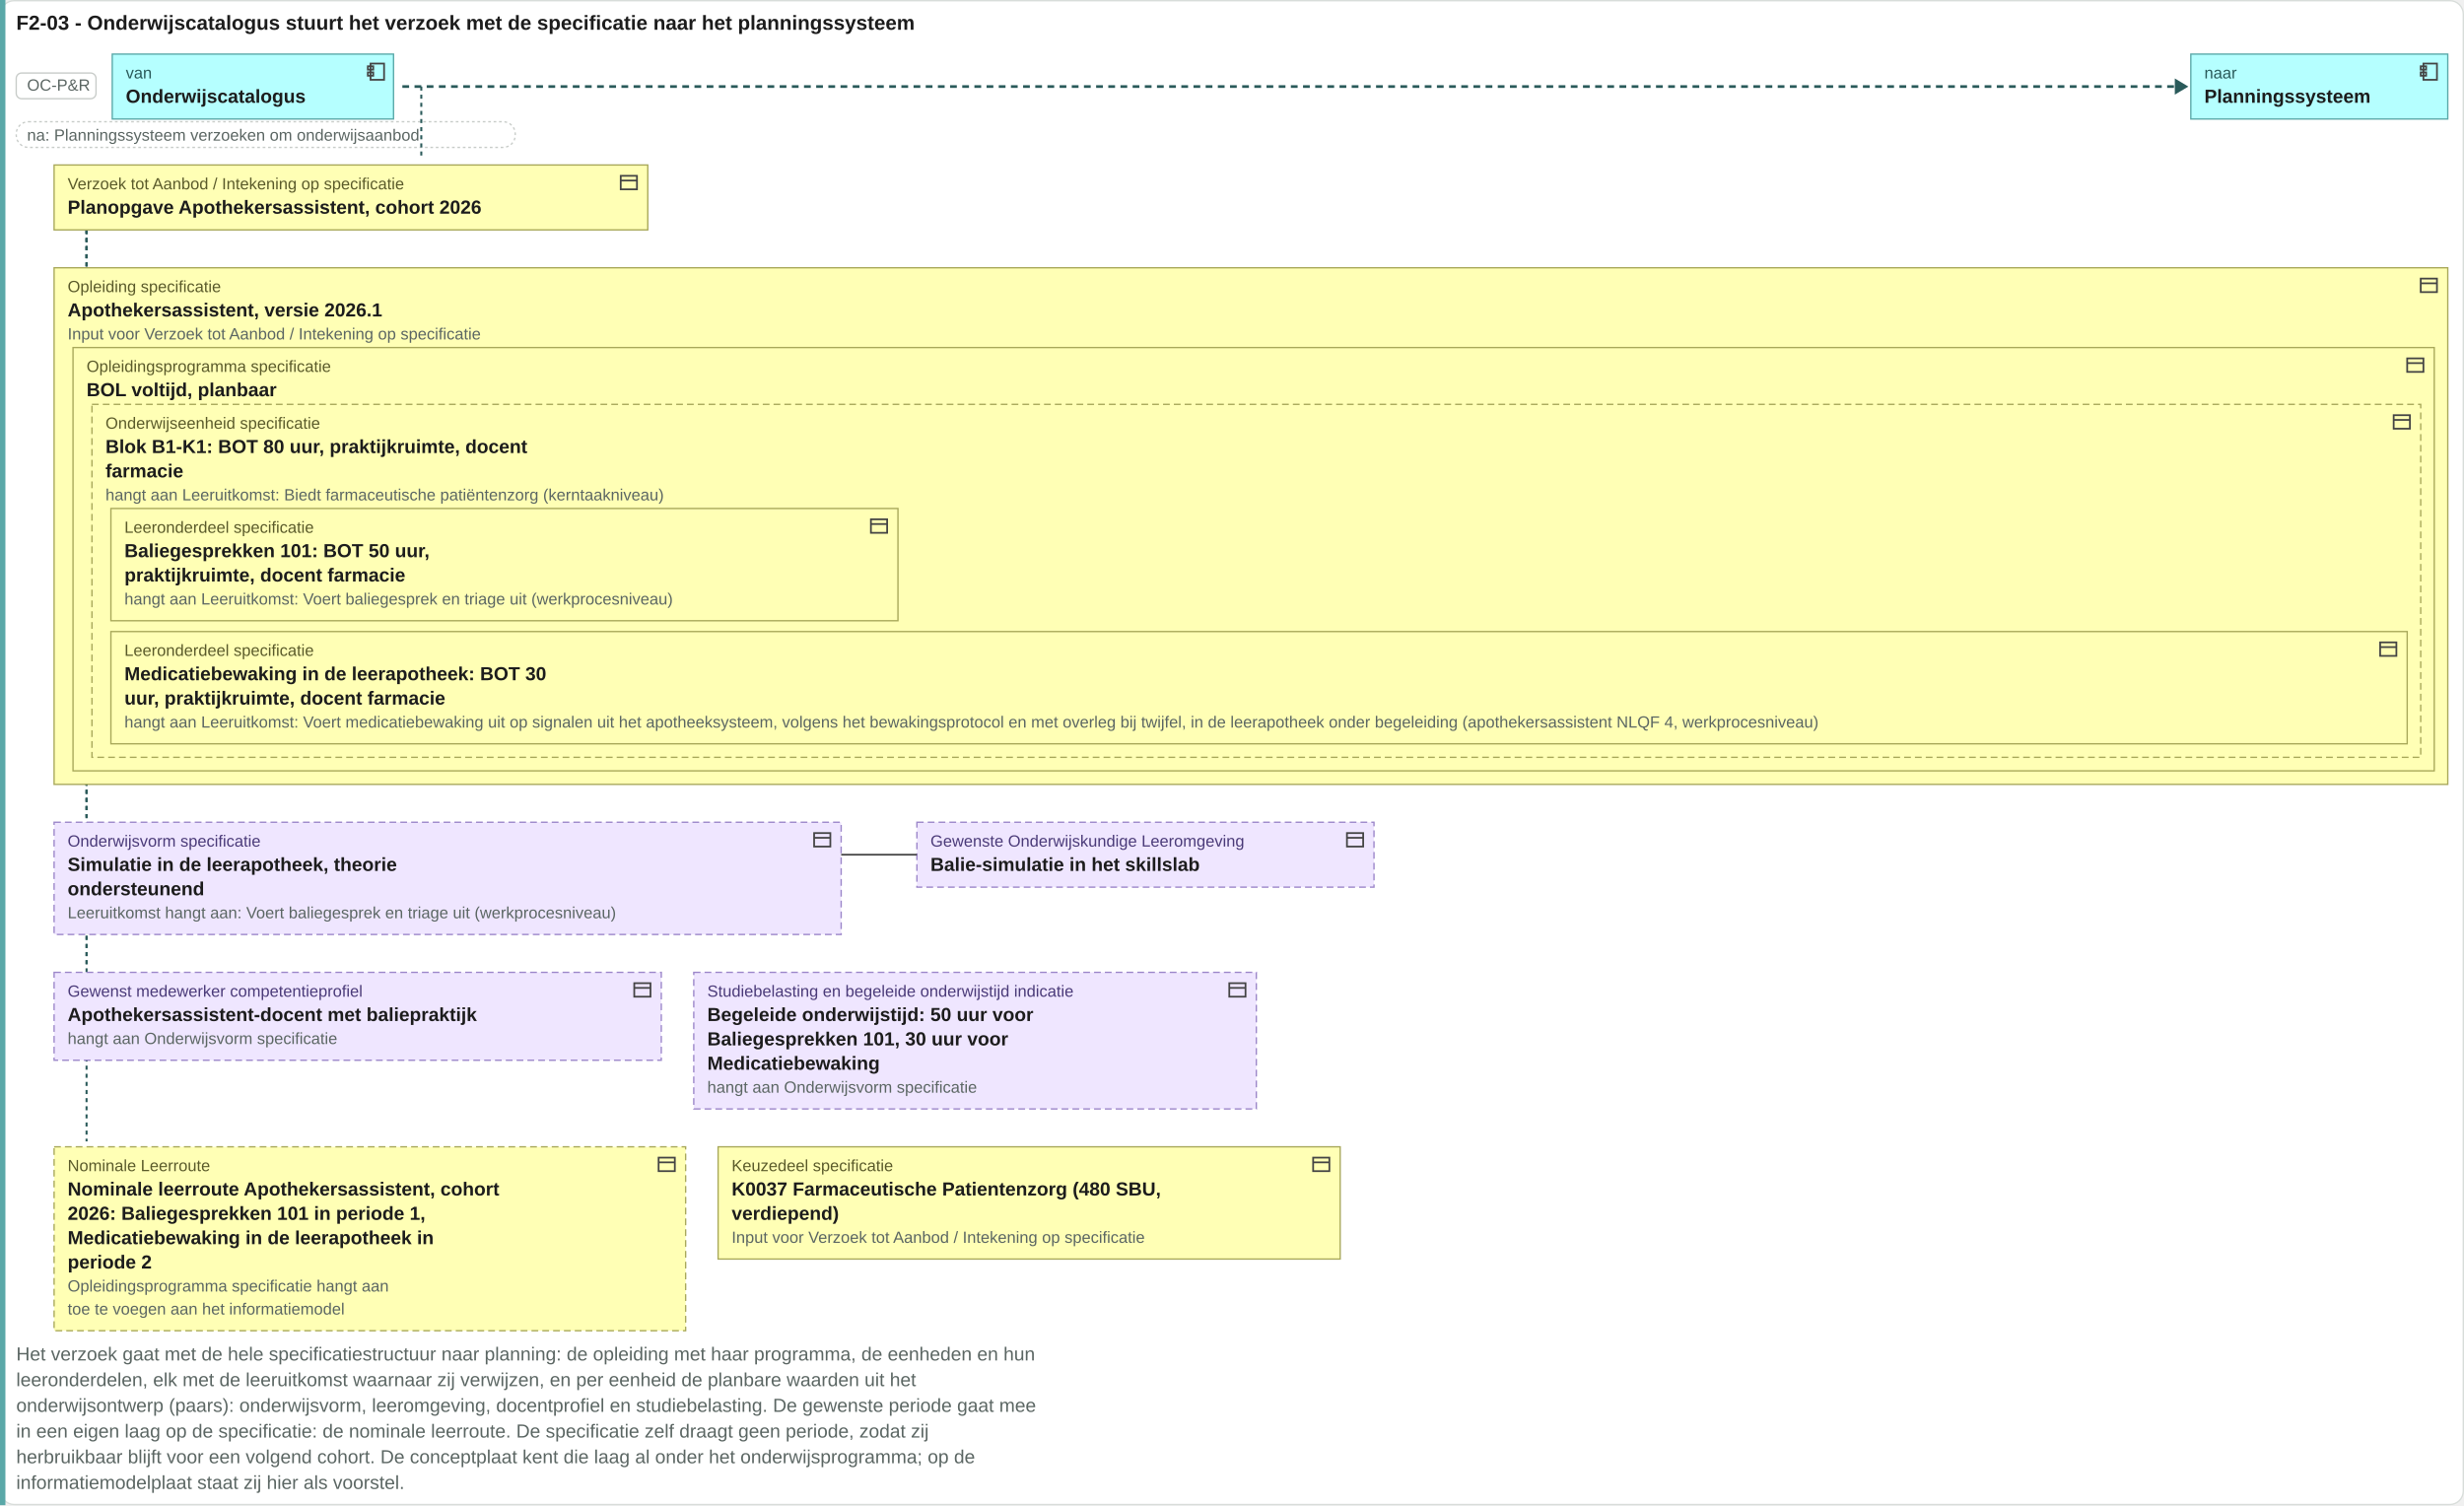
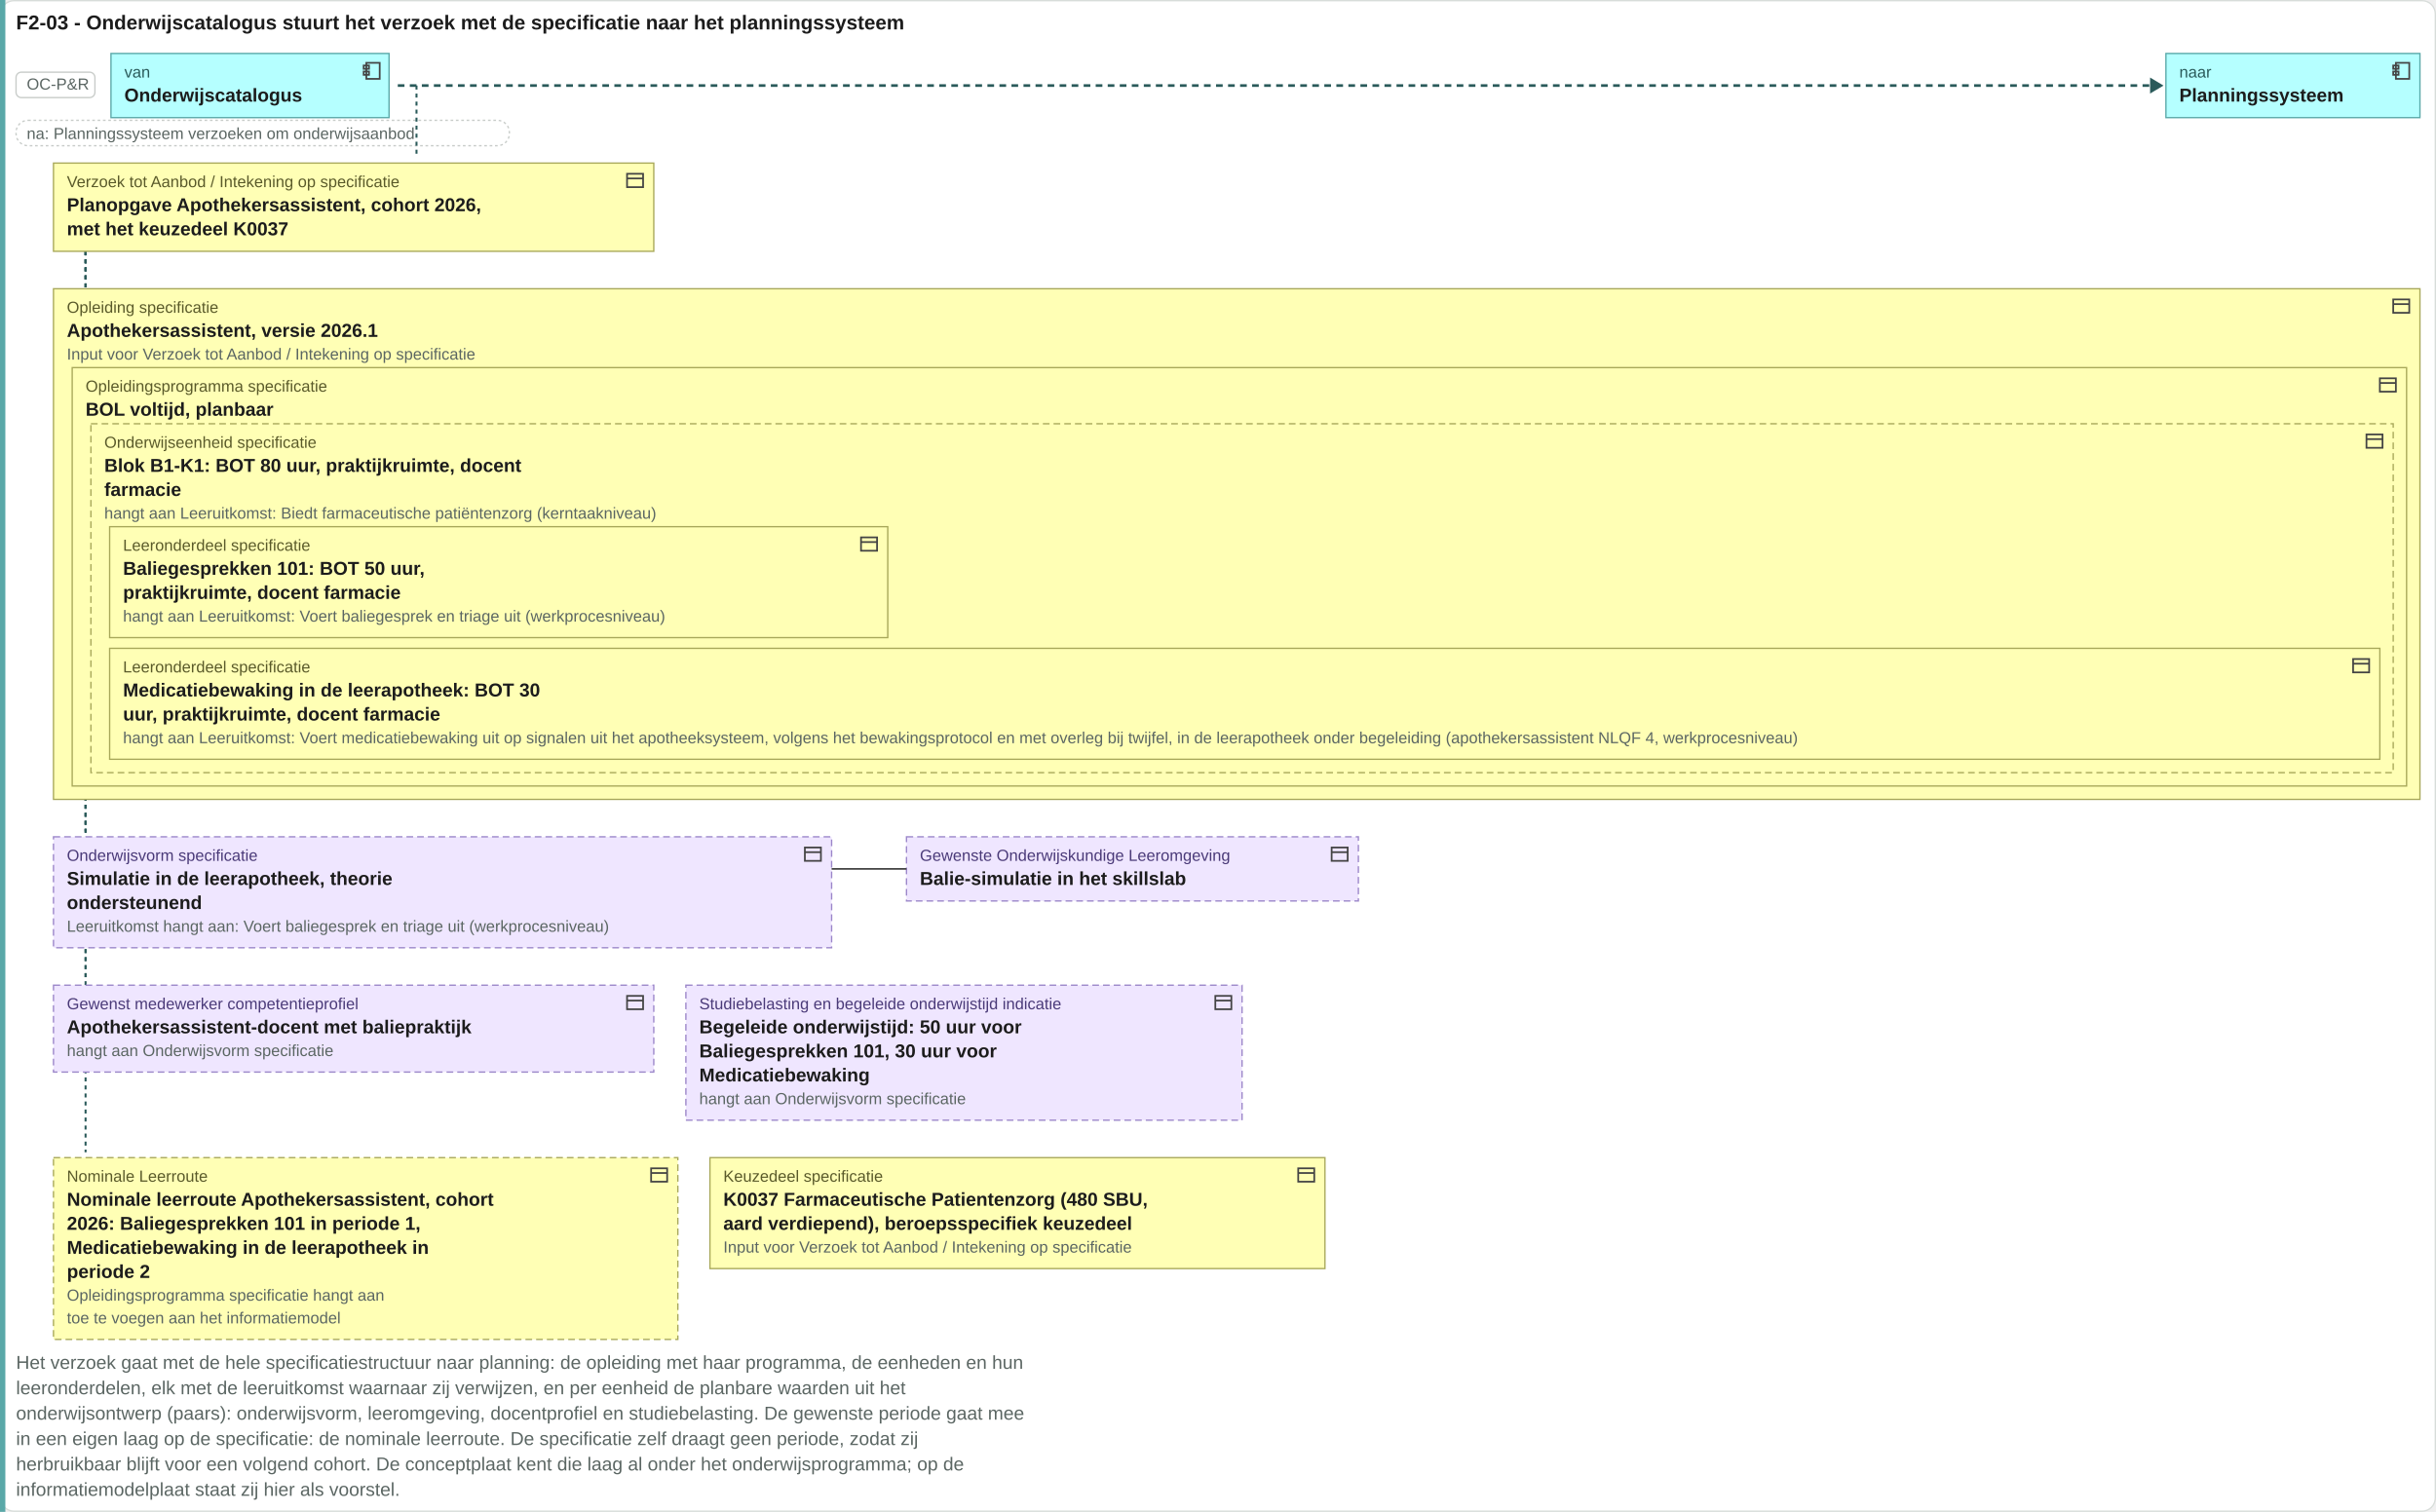
- <svg xmlns="http://www.w3.org/2000/svg" viewBox="0 0 1822 1113" width="1822" height="1113">
-   <rect x="0.5" y="0.5" width="1821" height="1112" rx="10" fill="#ffffff" stroke="#d8ddda" />
+ <svg xmlns="http://www.w3.org/2000/svg" viewBox="0 0 1822 1131" width="1822" height="1131">
+   <rect x="0.5" y="0.5" width="1821" height="1130" rx="10" fill="#ffffff" stroke="#d8ddda" />
  <text x="12" y="22" font-family="Arial, Helvetica, sans-serif" font-size="15" font-weight="bold" fill="#1c1c1c" text-anchor="start">F2-03 - Onderwijscatalogus stuurt het verzoek met de specificatie naar het planningssysteem</text>
-   <rect x="0" y="0" width="4" height="1113" fill="#5aa8a8" />
+   <rect x="0" y="0" width="4" height="1131" fill="#5aa8a8" />
  <rect x="12" y="54" width="59" height="19" rx="4" fill="#ffffff" stroke="#c8ccc9" />
  <text x="20" y="67" font-family="Arial, Helvetica, sans-serif" font-size="12" fill="#5b6663" text-anchor="start">OC-P&amp;R</text>
  <rect x="83" y="40" width="208" height="48" rx="0" fill="#b5ffff" stroke="#5aa8a8" />
  <g transform="translate(270,45)" fill="none" stroke="#444" stroke-width="1.3">
    <rect x="4" y="2" width="10" height="12" />
    <rect x="2" y="4" width="4" height="2.5" />
    <rect x="2" y="8.5" width="4" height="2.5" />
  </g>
  <text x="93" y="58" font-family="Arial, Helvetica, sans-serif" font-size="12" fill="#2a5a5a" text-anchor="start">van</text>
  <text x="93" y="76" font-family="Arial, Helvetica, sans-serif" font-size="14" font-weight="bold" fill="#1c1c1c" text-anchor="start">Onderwijscatalogus</text>
  <path d="M297.52 64H1610.16" stroke="#2a5a5a" stroke-width="2" stroke-dasharray="5 4" />
  <path d="M1608.16 58l10 6-10 6z" fill="#2a5a5a" />
  <rect x="1620" y="40" width="190" height="48" rx="0" fill="#b5ffff" stroke="#5aa8a8" />
  <g transform="translate(1788,45)" fill="none" stroke="#444" stroke-width="1.3">
    <rect x="4" y="2" width="10" height="12" />
    <rect x="2" y="4" width="4" height="2.5" />
    <rect x="2" y="8.5" width="4" height="2.5" />
  </g>
  <text x="1630" y="58" font-family="Arial, Helvetica, sans-serif" font-size="12" fill="#2a5a5a" text-anchor="start">naar</text>
  <text x="1630" y="76" font-family="Arial, Helvetica, sans-serif" font-size="14" font-weight="bold" fill="#1c1c1c" text-anchor="start">Planningssysteem</text>
  <rect x="12" y="90" width="369" height="19" rx="9" fill="#ffffff" stroke="#c8ccc9" stroke-dasharray="2 2" />
  <text x="20" y="104" font-family="Arial, Helvetica, sans-serif" font-size="12" fill="#5b6663" text-anchor="start">na: Planningssysteem verzoeken om onderwijsaanbod</text>
  <path d="M311.52 64V118" stroke="#2a5a5a" stroke-width="1.5" stroke-dasharray="3 3" />
-   <path d="M64 122V194" stroke="#2a5a5a" stroke-width="1.5" stroke-dasharray="3 3" />
-   <path d="M64 122V604" stroke="#2a5a5a" stroke-width="1.5" stroke-dasharray="3 3" />
-   <path d="M64 122V715" stroke="#2a5a5a" stroke-width="1.5" stroke-dasharray="3 3" />
-   <path d="M64 122V844" stroke="#2a5a5a" stroke-width="1.5" stroke-dasharray="3 3" />
-   <rect x="40" y="122" width="439" height="48" rx="0" fill="#ffffb5" stroke="#a8a85a" />
-   <g transform="translate(457,127)" fill="none" stroke="#444" stroke-width="1.3">
+   <path d="M64 122V212" stroke="#2a5a5a" stroke-width="1.5" stroke-dasharray="3 3" />
+   <path d="M64 122V622" stroke="#2a5a5a" stroke-width="1.5" stroke-dasharray="3 3" />
+   <path d="M64 122V733" stroke="#2a5a5a" stroke-width="1.5" stroke-dasharray="3 3" />
+   <path d="M64 122V862" stroke="#2a5a5a" stroke-width="1.5" stroke-dasharray="3 3" />
+   <rect x="40" y="122" width="449" height="66" rx="0" fill="#ffffb5" stroke="#a8a85a" />
+   <g transform="translate(467,127)" fill="none" stroke="#444" stroke-width="1.3">
    <rect x="2" y="3" width="12" height="10" />
    <path d="M2 6.5h12" />
  </g>
  <text x="50" y="140" font-family="Arial, Helvetica, sans-serif" font-size="12" fill="#5a5a2a" text-anchor="start">Verzoek tot Aanbod / Intekening op specificatie</text>
-   <text x="50" y="158" font-family="Arial, Helvetica, sans-serif" font-size="14" font-weight="bold" fill="#1c1c1c" text-anchor="start">Planopgave Apothekersassistent, cohort 2026</text>
-   <rect x="40" y="198" width="1770" height="382" rx="0" fill="#ffffb5" stroke="#a8a85a" />
-   <g transform="translate(1788,203)" fill="none" stroke="#444" stroke-width="1.3">
+   <text x="50" y="158" font-family="Arial, Helvetica, sans-serif" font-size="14" font-weight="bold" fill="#1c1c1c" text-anchor="start">Planopgave Apothekersassistent, cohort 2026,</text>
+   <text x="50" y="176" font-family="Arial, Helvetica, sans-serif" font-size="14" font-weight="bold" fill="#1c1c1c" text-anchor="start">met het keuzedeel K0037</text>
+   <rect x="40" y="216" width="1770" height="382" rx="0" fill="#ffffb5" stroke="#a8a85a" />
+   <g transform="translate(1788,221)" fill="none" stroke="#444" stroke-width="1.3">
    <rect x="2" y="3" width="12" height="10" />
    <path d="M2 6.5h12" />
  </g>
-   <text x="50" y="216" font-family="Arial, Helvetica, sans-serif" font-size="12" fill="#5a5a2a" text-anchor="start">Opleiding specificatie</text>
-   <rect x="54" y="257" width="1746" height="313" rx="0" fill="#ffffb5" stroke="#a8a85a" />
-   <g transform="translate(1778,262)" fill="none" stroke="#444" stroke-width="1.3">
+   <text x="50" y="234" font-family="Arial, Helvetica, sans-serif" font-size="12" fill="#5a5a2a" text-anchor="start">Opleiding specificatie</text>
+   <rect x="54" y="275" width="1746" height="313" rx="0" fill="#ffffb5" stroke="#a8a85a" />
+   <g transform="translate(1778,280)" fill="none" stroke="#444" stroke-width="1.3">
    <rect x="2" y="3" width="12" height="10" />
    <path d="M2 6.5h12" />
  </g>
-   <text x="64" y="275" font-family="Arial, Helvetica, sans-serif" font-size="12" fill="#5a5a2a" text-anchor="start">Opleidingsprogramma specificatie</text>
-   <rect x="68" y="299" width="1722" height="261" rx="0" fill="#ffffb5" stroke="#a8a85a" stroke-dasharray="5 3" />
-   <g transform="translate(1768,304)" fill="none" stroke="#444" stroke-width="1.3">
+   <text x="64" y="293" font-family="Arial, Helvetica, sans-serif" font-size="12" fill="#5a5a2a" text-anchor="start">Opleidingsprogramma specificatie</text>
+   <rect x="68" y="317" width="1722" height="261" rx="0" fill="#ffffb5" stroke="#a8a85a" stroke-dasharray="5 3" />
+   <g transform="translate(1768,322)" fill="none" stroke="#444" stroke-width="1.3">
    <rect x="2" y="3" width="12" height="10" />
    <path d="M2 6.5h12" />
  </g>
-   <text x="78" y="317" font-family="Arial, Helvetica, sans-serif" font-size="12" fill="#5a5a2a" text-anchor="start">Onderwijseenheid specificatie</text>
-   <rect x="82" y="376" width="582" height="83" rx="0" fill="#ffffb5" stroke="#a8a85a" />
-   <g transform="translate(642,381)" fill="none" stroke="#444" stroke-width="1.3">
+   <text x="78" y="335" font-family="Arial, Helvetica, sans-serif" font-size="12" fill="#5a5a2a" text-anchor="start">Onderwijseenheid specificatie</text>
+   <rect x="82" y="394" width="582" height="83" rx="0" fill="#ffffb5" stroke="#a8a85a" />
+   <g transform="translate(642,399)" fill="none" stroke="#444" stroke-width="1.3">
    <rect x="2" y="3" width="12" height="10" />
    <path d="M2 6.5h12" />
  </g>
-   <text x="92" y="394" font-family="Arial, Helvetica, sans-serif" font-size="12" fill="#5a5a2a" text-anchor="start">Leeronderdeel specificatie</text>
-   <text x="92" y="412" font-family="Arial, Helvetica, sans-serif" font-size="14" font-weight="bold" fill="#1c1c1c" text-anchor="start">Baliegesprekken 101: BOT 50 uur,</text>
-   <text x="92" y="430" font-family="Arial, Helvetica, sans-serif" font-size="14" font-weight="bold" fill="#1c1c1c" text-anchor="start">praktijkruimte, docent farmacie</text>
-   <text x="92" y="447" font-family="Arial, Helvetica, sans-serif" font-size="12" fill="#5b6663" text-anchor="start">hangt aan Leeruitkomst: Voert baliegesprek en triage uit (werkprocesniveau)</text>
-   <rect x="82" y="467" width="1698" height="83" rx="0" fill="#ffffb5" stroke="#a8a85a" />
-   <g transform="translate(1758,472)" fill="none" stroke="#444" stroke-width="1.3">
+   <text x="92" y="412" font-family="Arial, Helvetica, sans-serif" font-size="12" fill="#5a5a2a" text-anchor="start">Leeronderdeel specificatie</text>
+   <text x="92" y="430" font-family="Arial, Helvetica, sans-serif" font-size="14" font-weight="bold" fill="#1c1c1c" text-anchor="start">Baliegesprekken 101: BOT 50 uur,</text>
+   <text x="92" y="448" font-family="Arial, Helvetica, sans-serif" font-size="14" font-weight="bold" fill="#1c1c1c" text-anchor="start">praktijkruimte, docent farmacie</text>
+   <text x="92" y="465" font-family="Arial, Helvetica, sans-serif" font-size="12" fill="#5b6663" text-anchor="start">hangt aan Leeruitkomst: Voert baliegesprek en triage uit (werkprocesniveau)</text>
+   <rect x="82" y="485" width="1698" height="83" rx="0" fill="#ffffb5" stroke="#a8a85a" />
+   <g transform="translate(1758,490)" fill="none" stroke="#444" stroke-width="1.3">
    <rect x="2" y="3" width="12" height="10" />
    <path d="M2 6.5h12" />
  </g>
-   <text x="92" y="485" font-family="Arial, Helvetica, sans-serif" font-size="12" fill="#5a5a2a" text-anchor="start">Leeronderdeel specificatie</text>
-   <text x="92" y="503" font-family="Arial, Helvetica, sans-serif" font-size="14" font-weight="bold" fill="#1c1c1c" text-anchor="start">Medicatiebewaking in de leerapotheek: BOT 30</text>
-   <text x="92" y="521" font-family="Arial, Helvetica, sans-serif" font-size="14" font-weight="bold" fill="#1c1c1c" text-anchor="start">uur, praktijkruimte, docent farmacie</text>
-   <text x="92" y="538" font-family="Arial, Helvetica, sans-serif" font-size="12" fill="#5b6663" text-anchor="start">hangt aan Leeruitkomst: Voert medicatiebewaking uit op signalen uit het apotheeksysteem, volgens het bewakingsprotocol en met overleg bij twijfel, in de leerapotheek onder begeleiding (apothekersassistent NLQF 4, werkprocesniveau)</text>
-   <text x="78" y="335" font-family="Arial, Helvetica, sans-serif" font-size="14" font-weight="bold" fill="#1c1c1c" text-anchor="start">Blok B1-K1: BOT 80 uur, praktijkruimte, docent</text>
-   <text x="78" y="353" font-family="Arial, Helvetica, sans-serif" font-size="14" font-weight="bold" fill="#1c1c1c" text-anchor="start">farmacie</text>
-   <text x="78" y="370" font-family="Arial, Helvetica, sans-serif" font-size="12" fill="#5b6663" text-anchor="start">hangt aan Leeruitkomst: Biedt farmaceutische patiëntenzorg (kerntaakniveau)</text>
-   <text x="64" y="293" font-family="Arial, Helvetica, sans-serif" font-size="14" font-weight="bold" fill="#1c1c1c" text-anchor="start">BOL voltijd, planbaar</text>
-   <text x="50" y="234" font-family="Arial, Helvetica, sans-serif" font-size="14" font-weight="bold" fill="#1c1c1c" text-anchor="start">Apothekersassistent, versie 2026.1</text>
-   <text x="50" y="251" font-family="Arial, Helvetica, sans-serif" font-size="12" fill="#5b6663" text-anchor="start">Input voor Verzoek tot Aanbod / Intekening op specificatie</text>
-   <rect x="40" y="608" width="582" height="83" rx="0" fill="#efe6ff" stroke="#9b86c9" stroke-dasharray="5 3" />
-   <g transform="translate(600,613)" fill="none" stroke="#444" stroke-width="1.3">
+   <text x="92" y="503" font-family="Arial, Helvetica, sans-serif" font-size="12" fill="#5a5a2a" text-anchor="start">Leeronderdeel specificatie</text>
+   <text x="92" y="521" font-family="Arial, Helvetica, sans-serif" font-size="14" font-weight="bold" fill="#1c1c1c" text-anchor="start">Medicatiebewaking in de leerapotheek: BOT 30</text>
+   <text x="92" y="539" font-family="Arial, Helvetica, sans-serif" font-size="14" font-weight="bold" fill="#1c1c1c" text-anchor="start">uur, praktijkruimte, docent farmacie</text>
+   <text x="92" y="556" font-family="Arial, Helvetica, sans-serif" font-size="12" fill="#5b6663" text-anchor="start">hangt aan Leeruitkomst: Voert medicatiebewaking uit op signalen uit het apotheeksysteem, volgens het bewakingsprotocol en met overleg bij twijfel, in de leerapotheek onder begeleiding (apothekersassistent NLQF 4, werkprocesniveau)</text>
+   <text x="78" y="353" font-family="Arial, Helvetica, sans-serif" font-size="14" font-weight="bold" fill="#1c1c1c" text-anchor="start">Blok B1-K1: BOT 80 uur, praktijkruimte, docent</text>
+   <text x="78" y="371" font-family="Arial, Helvetica, sans-serif" font-size="14" font-weight="bold" fill="#1c1c1c" text-anchor="start">farmacie</text>
+   <text x="78" y="388" font-family="Arial, Helvetica, sans-serif" font-size="12" fill="#5b6663" text-anchor="start">hangt aan Leeruitkomst: Biedt farmaceutische patiëntenzorg (kerntaakniveau)</text>
+   <text x="64" y="311" font-family="Arial, Helvetica, sans-serif" font-size="14" font-weight="bold" fill="#1c1c1c" text-anchor="start">BOL voltijd, planbaar</text>
+   <text x="50" y="252" font-family="Arial, Helvetica, sans-serif" font-size="14" font-weight="bold" fill="#1c1c1c" text-anchor="start">Apothekersassistent, versie 2026.1</text>
+   <text x="50" y="269" font-family="Arial, Helvetica, sans-serif" font-size="12" fill="#5b6663" text-anchor="start">Input voor Verzoek tot Aanbod / Intekening op specificatie</text>
+   <rect x="40" y="626" width="582" height="83" rx="0" fill="#efe6ff" stroke="#9b86c9" stroke-dasharray="5 3" />
+   <g transform="translate(600,631)" fill="none" stroke="#444" stroke-width="1.3">
    <rect x="2" y="3" width="12" height="10" />
    <path d="M2 6.5h12" />
  </g>
-   <text x="50" y="626" font-family="Arial, Helvetica, sans-serif" font-size="12" fill="#4a3a78" text-anchor="start">Onderwijsvorm specificatie</text>
-   <text x="50" y="644" font-family="Arial, Helvetica, sans-serif" font-size="14" font-weight="bold" fill="#1c1c1c" text-anchor="start">Simulatie in de leerapotheek, theorie</text>
-   <text x="50" y="662" font-family="Arial, Helvetica, sans-serif" font-size="14" font-weight="bold" fill="#1c1c1c" text-anchor="start">ondersteunend</text>
-   <text x="50" y="679" font-family="Arial, Helvetica, sans-serif" font-size="12" fill="#5b6663" text-anchor="start">Leeruitkomst hangt aan: Voert baliegesprek en triage uit (werkprocesniveau)</text>
-   <rect x="678" y="608" width="338" height="48" rx="0" fill="#efe6ff" stroke="#9b86c9" stroke-dasharray="5 3" />
-   <g transform="translate(994,613)" fill="none" stroke="#444" stroke-width="1.3">
+   <text x="50" y="644" font-family="Arial, Helvetica, sans-serif" font-size="12" fill="#4a3a78" text-anchor="start">Onderwijsvorm specificatie</text>
+   <text x="50" y="662" font-family="Arial, Helvetica, sans-serif" font-size="14" font-weight="bold" fill="#1c1c1c" text-anchor="start">Simulatie in de leerapotheek, theorie</text>
+   <text x="50" y="680" font-family="Arial, Helvetica, sans-serif" font-size="14" font-weight="bold" fill="#1c1c1c" text-anchor="start">ondersteunend</text>
+   <text x="50" y="697" font-family="Arial, Helvetica, sans-serif" font-size="12" fill="#5b6663" text-anchor="start">Leeruitkomst hangt aan: Voert baliegesprek en triage uit (werkprocesniveau)</text>
+   <rect x="678" y="626" width="338" height="48" rx="0" fill="#efe6ff" stroke="#9b86c9" stroke-dasharray="5 3" />
+   <g transform="translate(994,631)" fill="none" stroke="#444" stroke-width="1.3">
    <rect x="2" y="3" width="12" height="10" />
    <path d="M2 6.5h12" />
  </g>
-   <text x="688" y="626" font-family="Arial, Helvetica, sans-serif" font-size="12" fill="#4a3a78" text-anchor="start">Gewenste Onderwijskundige Leeromgeving</text>
-   <text x="688" y="644" font-family="Arial, Helvetica, sans-serif" font-size="14" font-weight="bold" fill="#1c1c1c" text-anchor="start">Balie-simulatie in het skillslab</text>
-   <path d="M622 632H678" stroke="#444" stroke-width="1.3" fill="none" />
-   <rect x="40" y="719" width="449" height="65" rx="0" fill="#efe6ff" stroke="#9b86c9" stroke-dasharray="5 3" />
-   <g transform="translate(467,724)" fill="none" stroke="#444" stroke-width="1.3">
+   <text x="688" y="644" font-family="Arial, Helvetica, sans-serif" font-size="12" fill="#4a3a78" text-anchor="start">Gewenste Onderwijskundige Leeromgeving</text>
+   <text x="688" y="662" font-family="Arial, Helvetica, sans-serif" font-size="14" font-weight="bold" fill="#1c1c1c" text-anchor="start">Balie-simulatie in het skillslab</text>
+   <path d="M622 650H678" stroke="#444" stroke-width="1.3" fill="none" />
+   <rect x="40" y="737" width="449" height="65" rx="0" fill="#efe6ff" stroke="#9b86c9" stroke-dasharray="5 3" />
+   <g transform="translate(467,742)" fill="none" stroke="#444" stroke-width="1.3">
    <rect x="2" y="3" width="12" height="10" />
    <path d="M2 6.5h12" />
  </g>
-   <text x="50" y="737" font-family="Arial, Helvetica, sans-serif" font-size="12" fill="#4a3a78" text-anchor="start">Gewenst medewerker competentieprofiel</text>
-   <text x="50" y="755" font-family="Arial, Helvetica, sans-serif" font-size="14" font-weight="bold" fill="#1c1c1c" text-anchor="start">Apothekersassistent-docent met baliepraktijk</text>
-   <text x="50" y="772" font-family="Arial, Helvetica, sans-serif" font-size="12" fill="#5b6663" text-anchor="start">hangt aan Onderwijsvorm specificatie</text>
-   <rect x="513" y="719" width="416" height="101" rx="0" fill="#efe6ff" stroke="#9b86c9" stroke-dasharray="5 3" />
-   <g transform="translate(907,724)" fill="none" stroke="#444" stroke-width="1.3">
+   <text x="50" y="755" font-family="Arial, Helvetica, sans-serif" font-size="12" fill="#4a3a78" text-anchor="start">Gewenst medewerker competentieprofiel</text>
+   <text x="50" y="773" font-family="Arial, Helvetica, sans-serif" font-size="14" font-weight="bold" fill="#1c1c1c" text-anchor="start">Apothekersassistent-docent met baliepraktijk</text>
+   <text x="50" y="790" font-family="Arial, Helvetica, sans-serif" font-size="12" fill="#5b6663" text-anchor="start">hangt aan Onderwijsvorm specificatie</text>
+   <rect x="513" y="737" width="416" height="101" rx="0" fill="#efe6ff" stroke="#9b86c9" stroke-dasharray="5 3" />
+   <g transform="translate(907,742)" fill="none" stroke="#444" stroke-width="1.3">
    <rect x="2" y="3" width="12" height="10" />
    <path d="M2 6.5h12" />
  </g>
-   <text x="523" y="737" font-family="Arial, Helvetica, sans-serif" font-size="12" fill="#4a3a78" text-anchor="start">Studiebelasting en begeleide onderwijstijd indicatie</text>
-   <text x="523" y="755" font-family="Arial, Helvetica, sans-serif" font-size="14" font-weight="bold" fill="#1c1c1c" text-anchor="start">Begeleide onderwijstijd: 50 uur voor</text>
-   <text x="523" y="773" font-family="Arial, Helvetica, sans-serif" font-size="14" font-weight="bold" fill="#1c1c1c" text-anchor="start">Baliegesprekken 101, 30 uur voor</text>
-   <text x="523" y="791" font-family="Arial, Helvetica, sans-serif" font-size="14" font-weight="bold" fill="#1c1c1c" text-anchor="start">Medicatiebewaking</text>
-   <text x="523" y="808" font-family="Arial, Helvetica, sans-serif" font-size="12" fill="#5b6663" text-anchor="start">hangt aan Onderwijsvorm specificatie</text>
-   <rect x="40" y="848" width="467" height="136" rx="0" fill="#ffffb5" stroke="#a8a85a" stroke-dasharray="5 3" />
-   <g transform="translate(485,853)" fill="none" stroke="#444" stroke-width="1.3">
+   <text x="523" y="755" font-family="Arial, Helvetica, sans-serif" font-size="12" fill="#4a3a78" text-anchor="start">Studiebelasting en begeleide onderwijstijd indicatie</text>
+   <text x="523" y="773" font-family="Arial, Helvetica, sans-serif" font-size="14" font-weight="bold" fill="#1c1c1c" text-anchor="start">Begeleide onderwijstijd: 50 uur voor</text>
+   <text x="523" y="791" font-family="Arial, Helvetica, sans-serif" font-size="14" font-weight="bold" fill="#1c1c1c" text-anchor="start">Baliegesprekken 101, 30 uur voor</text>
+   <text x="523" y="809" font-family="Arial, Helvetica, sans-serif" font-size="14" font-weight="bold" fill="#1c1c1c" text-anchor="start">Medicatiebewaking</text>
+   <text x="523" y="826" font-family="Arial, Helvetica, sans-serif" font-size="12" fill="#5b6663" text-anchor="start">hangt aan Onderwijsvorm specificatie</text>
+   <rect x="40" y="866" width="467" height="136" rx="0" fill="#ffffb5" stroke="#a8a85a" stroke-dasharray="5 3" />
+   <g transform="translate(485,871)" fill="none" stroke="#444" stroke-width="1.3">
    <rect x="2" y="3" width="12" height="10" />
    <path d="M2 6.5h12" />
  </g>
-   <text x="50" y="866" font-family="Arial, Helvetica, sans-serif" font-size="12" fill="#5a5a2a" text-anchor="start">Nominale Leerroute</text>
-   <text x="50" y="884" font-family="Arial, Helvetica, sans-serif" font-size="14" font-weight="bold" fill="#1c1c1c" text-anchor="start">Nominale leerroute Apothekersassistent, cohort</text>
-   <text x="50" y="902" font-family="Arial, Helvetica, sans-serif" font-size="14" font-weight="bold" fill="#1c1c1c" text-anchor="start">2026: Baliegesprekken 101 in periode 1,</text>
-   <text x="50" y="920" font-family="Arial, Helvetica, sans-serif" font-size="14" font-weight="bold" fill="#1c1c1c" text-anchor="start">Medicatiebewaking in de leerapotheek in</text>
-   <text x="50" y="938" font-family="Arial, Helvetica, sans-serif" font-size="14" font-weight="bold" fill="#1c1c1c" text-anchor="start">periode 2</text>
-   <text x="50" y="955" font-family="Arial, Helvetica, sans-serif" font-size="12" fill="#5b6663" text-anchor="start">Opleidingsprogramma specificatie hangt aan</text>
-   <text x="50" y="972" font-family="Arial, Helvetica, sans-serif" font-size="12" fill="#5b6663" text-anchor="start">toe te voegen aan het informatiemodel</text>
-   <rect x="531" y="848" width="460" height="83" rx="0" fill="#ffffb5" stroke="#a8a85a" />
-   <g transform="translate(969,853)" fill="none" stroke="#444" stroke-width="1.3">
+   <text x="50" y="884" font-family="Arial, Helvetica, sans-serif" font-size="12" fill="#5a5a2a" text-anchor="start">Nominale Leerroute</text>
+   <text x="50" y="902" font-family="Arial, Helvetica, sans-serif" font-size="14" font-weight="bold" fill="#1c1c1c" text-anchor="start">Nominale leerroute Apothekersassistent, cohort</text>
+   <text x="50" y="920" font-family="Arial, Helvetica, sans-serif" font-size="14" font-weight="bold" fill="#1c1c1c" text-anchor="start">2026: Baliegesprekken 101 in periode 1,</text>
+   <text x="50" y="938" font-family="Arial, Helvetica, sans-serif" font-size="14" font-weight="bold" fill="#1c1c1c" text-anchor="start">Medicatiebewaking in de leerapotheek in</text>
+   <text x="50" y="956" font-family="Arial, Helvetica, sans-serif" font-size="14" font-weight="bold" fill="#1c1c1c" text-anchor="start">periode 2</text>
+   <text x="50" y="973" font-family="Arial, Helvetica, sans-serif" font-size="12" fill="#5b6663" text-anchor="start">Opleidingsprogramma specificatie hangt aan</text>
+   <text x="50" y="990" font-family="Arial, Helvetica, sans-serif" font-size="12" fill="#5b6663" text-anchor="start">toe te voegen aan het informatiemodel</text>
+   <rect x="531" y="866" width="460" height="83" rx="0" fill="#ffffb5" stroke="#a8a85a" />
+   <g transform="translate(969,871)" fill="none" stroke="#444" stroke-width="1.3">
    <rect x="2" y="3" width="12" height="10" />
    <path d="M2 6.5h12" />
  </g>
-   <text x="541" y="866" font-family="Arial, Helvetica, sans-serif" font-size="12" fill="#5a5a2a" text-anchor="start">Keuzedeel specificatie</text>
-   <text x="541" y="884" font-family="Arial, Helvetica, sans-serif" font-size="14" font-weight="bold" fill="#1c1c1c" text-anchor="start">K0037 Farmaceutische Patientenzorg (480 SBU,</text>
-   <text x="541" y="902" font-family="Arial, Helvetica, sans-serif" font-size="14" font-weight="bold" fill="#1c1c1c" text-anchor="start">verdiepend)</text>
-   <text x="541" y="919" font-family="Arial, Helvetica, sans-serif" font-size="12" fill="#5b6663" text-anchor="start">Input voor Verzoek tot Aanbod / Intekening op specificatie</text>
-   <text x="12" y="1006" font-family="Arial, Helvetica, sans-serif" font-size="14" fill="#5b6663" text-anchor="start">Het verzoek gaat met de hele specificatiestructuur naar planning: de opleiding met haar programma, de eenheden en hun</text>
-   <text x="12" y="1025" font-family="Arial, Helvetica, sans-serif" font-size="14" fill="#5b6663" text-anchor="start">leeronderdelen, elk met de leeruitkomst waarnaar zij verwijzen, en per eenheid de planbare waarden uit het</text>
-   <text x="12" y="1044" font-family="Arial, Helvetica, sans-serif" font-size="14" fill="#5b6663" text-anchor="start">onderwijsontwerp (paars): onderwijsvorm, leeromgeving, docentprofiel en studiebelasting. De gewenste periode gaat mee</text>
-   <text x="12" y="1063" font-family="Arial, Helvetica, sans-serif" font-size="14" fill="#5b6663" text-anchor="start">in een eigen laag op de specificatie: de nominale leerroute. De specificatie zelf draagt geen periode, zodat zij</text>
-   <text x="12" y="1082" font-family="Arial, Helvetica, sans-serif" font-size="14" fill="#5b6663" text-anchor="start">herbruikbaar blijft voor een volgend cohort. De conceptplaat kent die laag al onder het onderwijsprogramma; op de</text>
-   <text x="12" y="1101" font-family="Arial, Helvetica, sans-serif" font-size="14" fill="#5b6663" text-anchor="start">informatiemodelplaat staat zij hier als voorstel.</text>
+   <text x="541" y="884" font-family="Arial, Helvetica, sans-serif" font-size="12" fill="#5a5a2a" text-anchor="start">Keuzedeel specificatie</text>
+   <text x="541" y="902" font-family="Arial, Helvetica, sans-serif" font-size="14" font-weight="bold" fill="#1c1c1c" text-anchor="start">K0037 Farmaceutische Patientenzorg (480 SBU,</text>
+   <text x="541" y="920" font-family="Arial, Helvetica, sans-serif" font-size="14" font-weight="bold" fill="#1c1c1c" text-anchor="start">aard verdiepend), beroepsspecifiek keuzedeel</text>
+   <text x="541" y="937" font-family="Arial, Helvetica, sans-serif" font-size="12" fill="#5b6663" text-anchor="start">Input voor Verzoek tot Aanbod / Intekening op specificatie</text>
+   <text x="12" y="1024" font-family="Arial, Helvetica, sans-serif" font-size="14" fill="#5b6663" text-anchor="start">Het verzoek gaat met de hele specificatiestructuur naar planning: de opleiding met haar programma, de eenheden en hun</text>
+   <text x="12" y="1043" font-family="Arial, Helvetica, sans-serif" font-size="14" fill="#5b6663" text-anchor="start">leeronderdelen, elk met de leeruitkomst waarnaar zij verwijzen, en per eenheid de planbare waarden uit het</text>
+   <text x="12" y="1062" font-family="Arial, Helvetica, sans-serif" font-size="14" fill="#5b6663" text-anchor="start">onderwijsontwerp (paars): onderwijsvorm, leeromgeving, docentprofiel en studiebelasting. De gewenste periode gaat mee</text>
+   <text x="12" y="1081" font-family="Arial, Helvetica, sans-serif" font-size="14" fill="#5b6663" text-anchor="start">in een eigen laag op de specificatie: de nominale leerroute. De specificatie zelf draagt geen periode, zodat zij</text>
+   <text x="12" y="1100" font-family="Arial, Helvetica, sans-serif" font-size="14" fill="#5b6663" text-anchor="start">herbruikbaar blijft voor een volgend cohort. De conceptplaat kent die laag al onder het onderwijsprogramma; op de</text>
+   <text x="12" y="1119" font-family="Arial, Helvetica, sans-serif" font-size="14" fill="#5b6663" text-anchor="start">informatiemodelplaat staat zij hier als voorstel.</text>
</svg>
